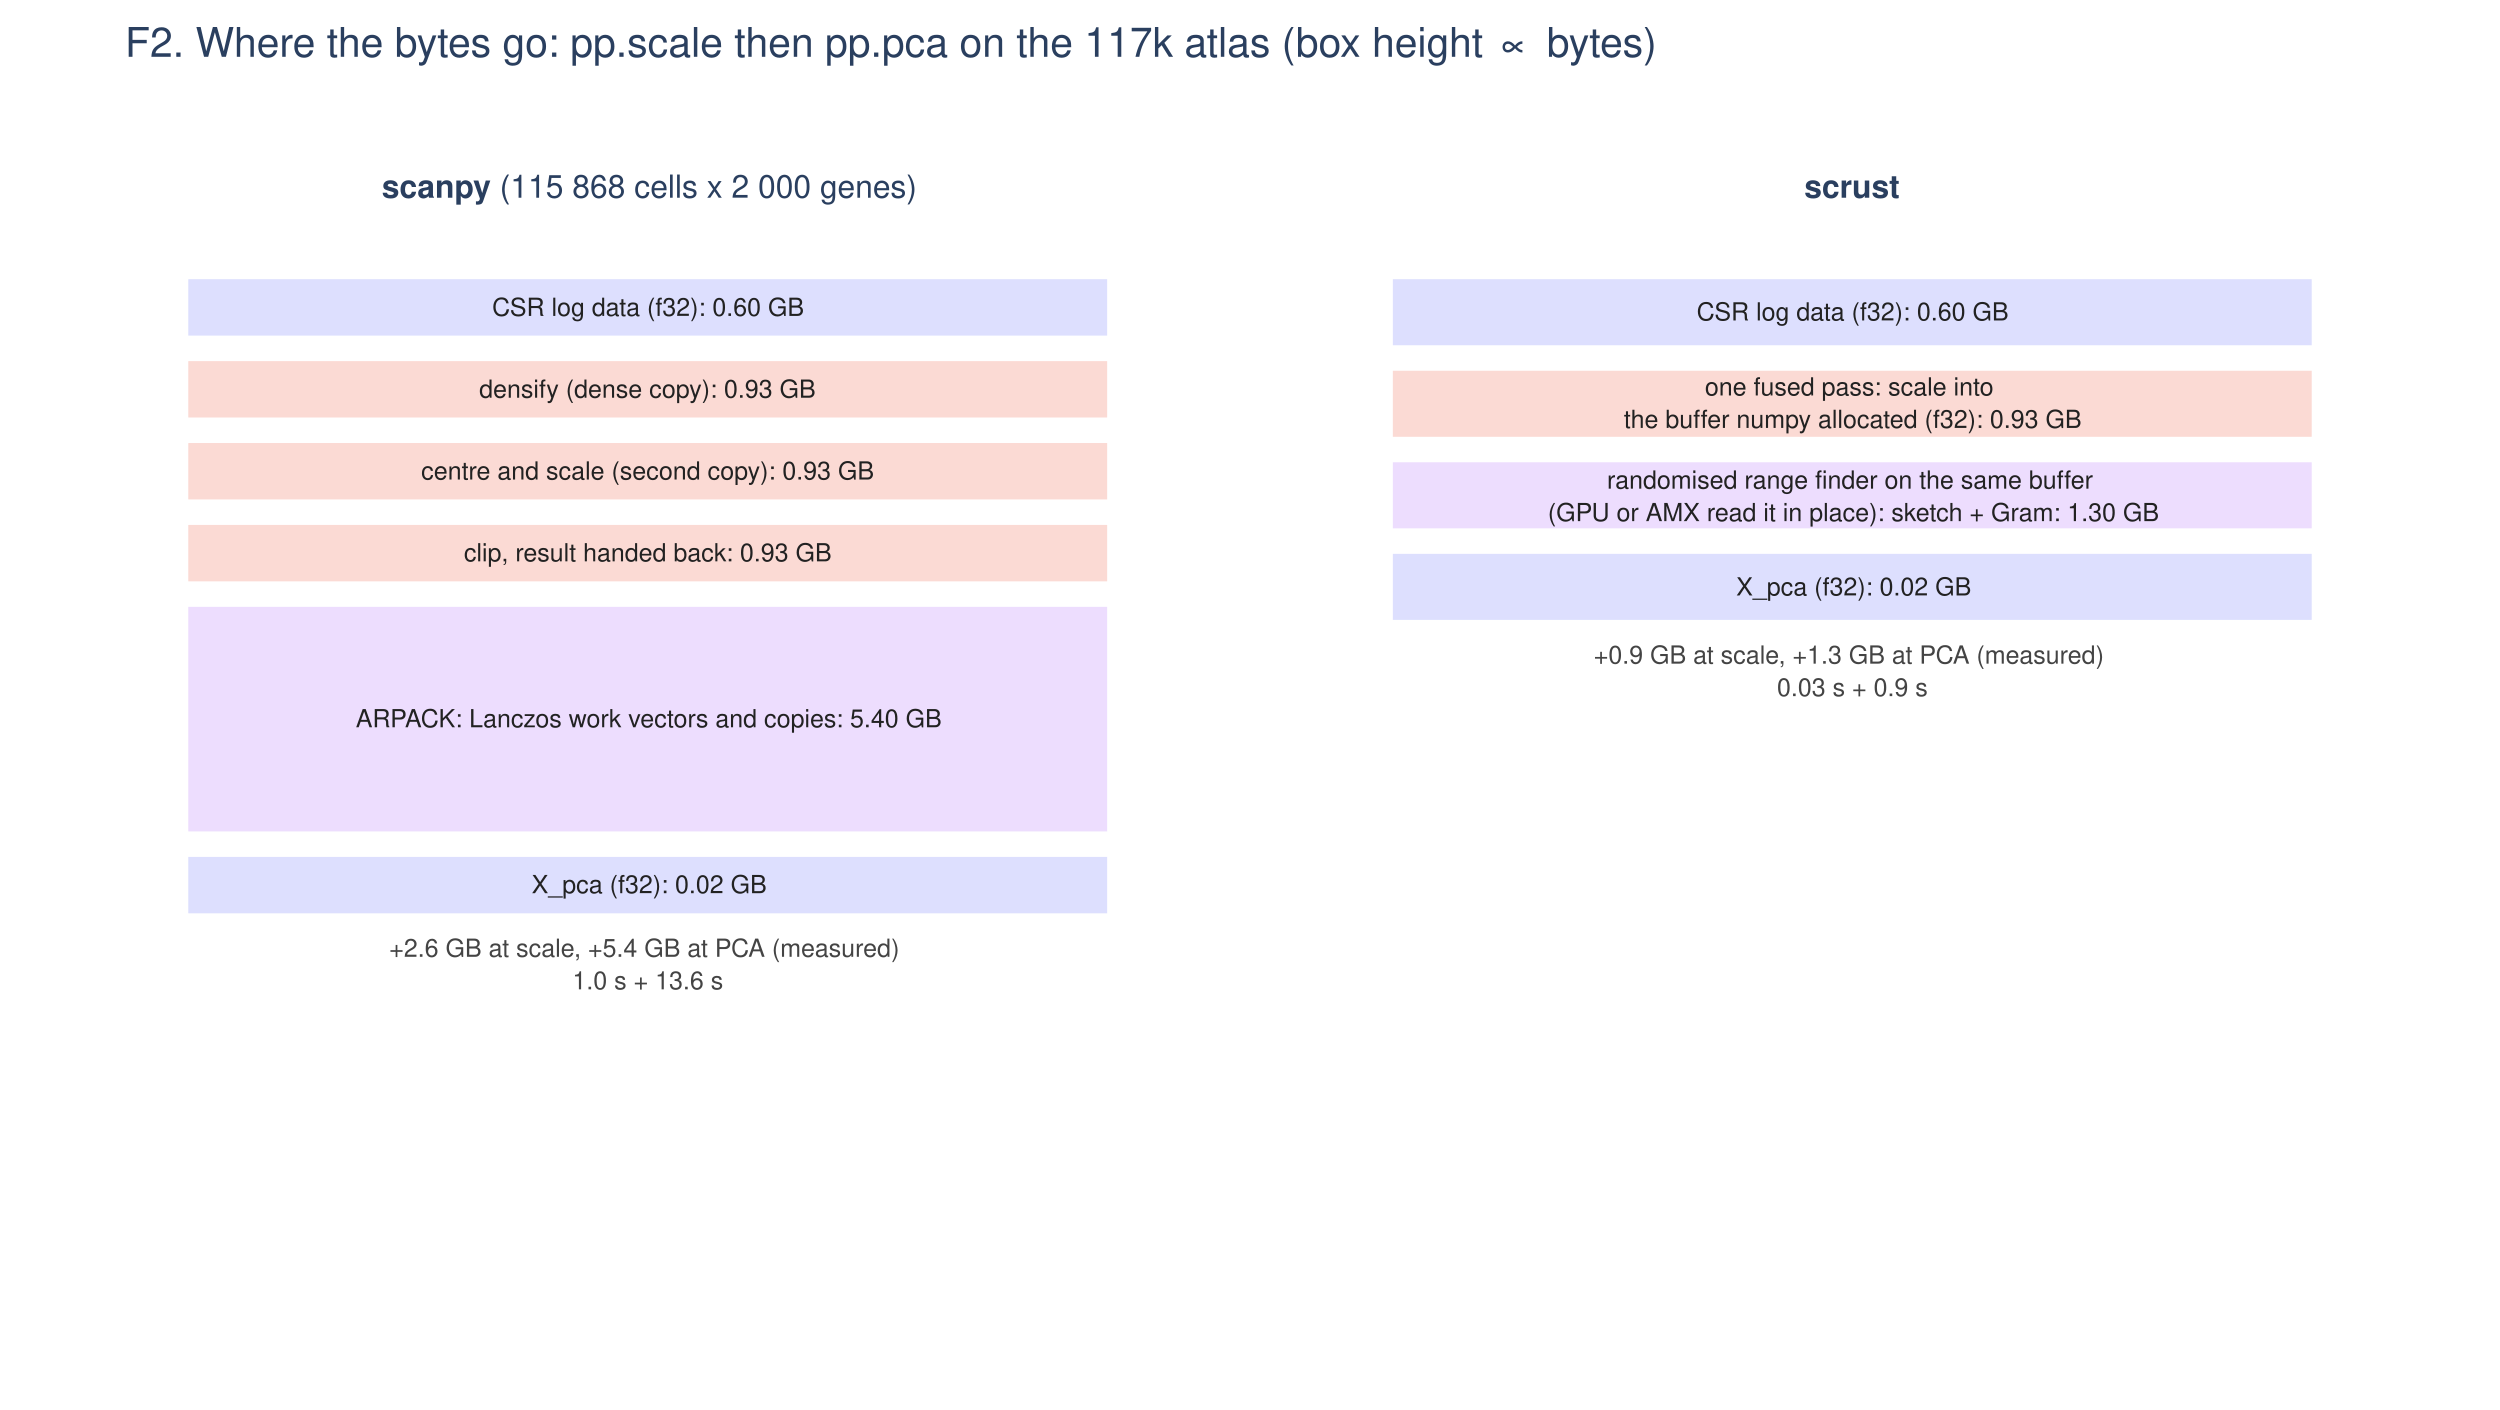
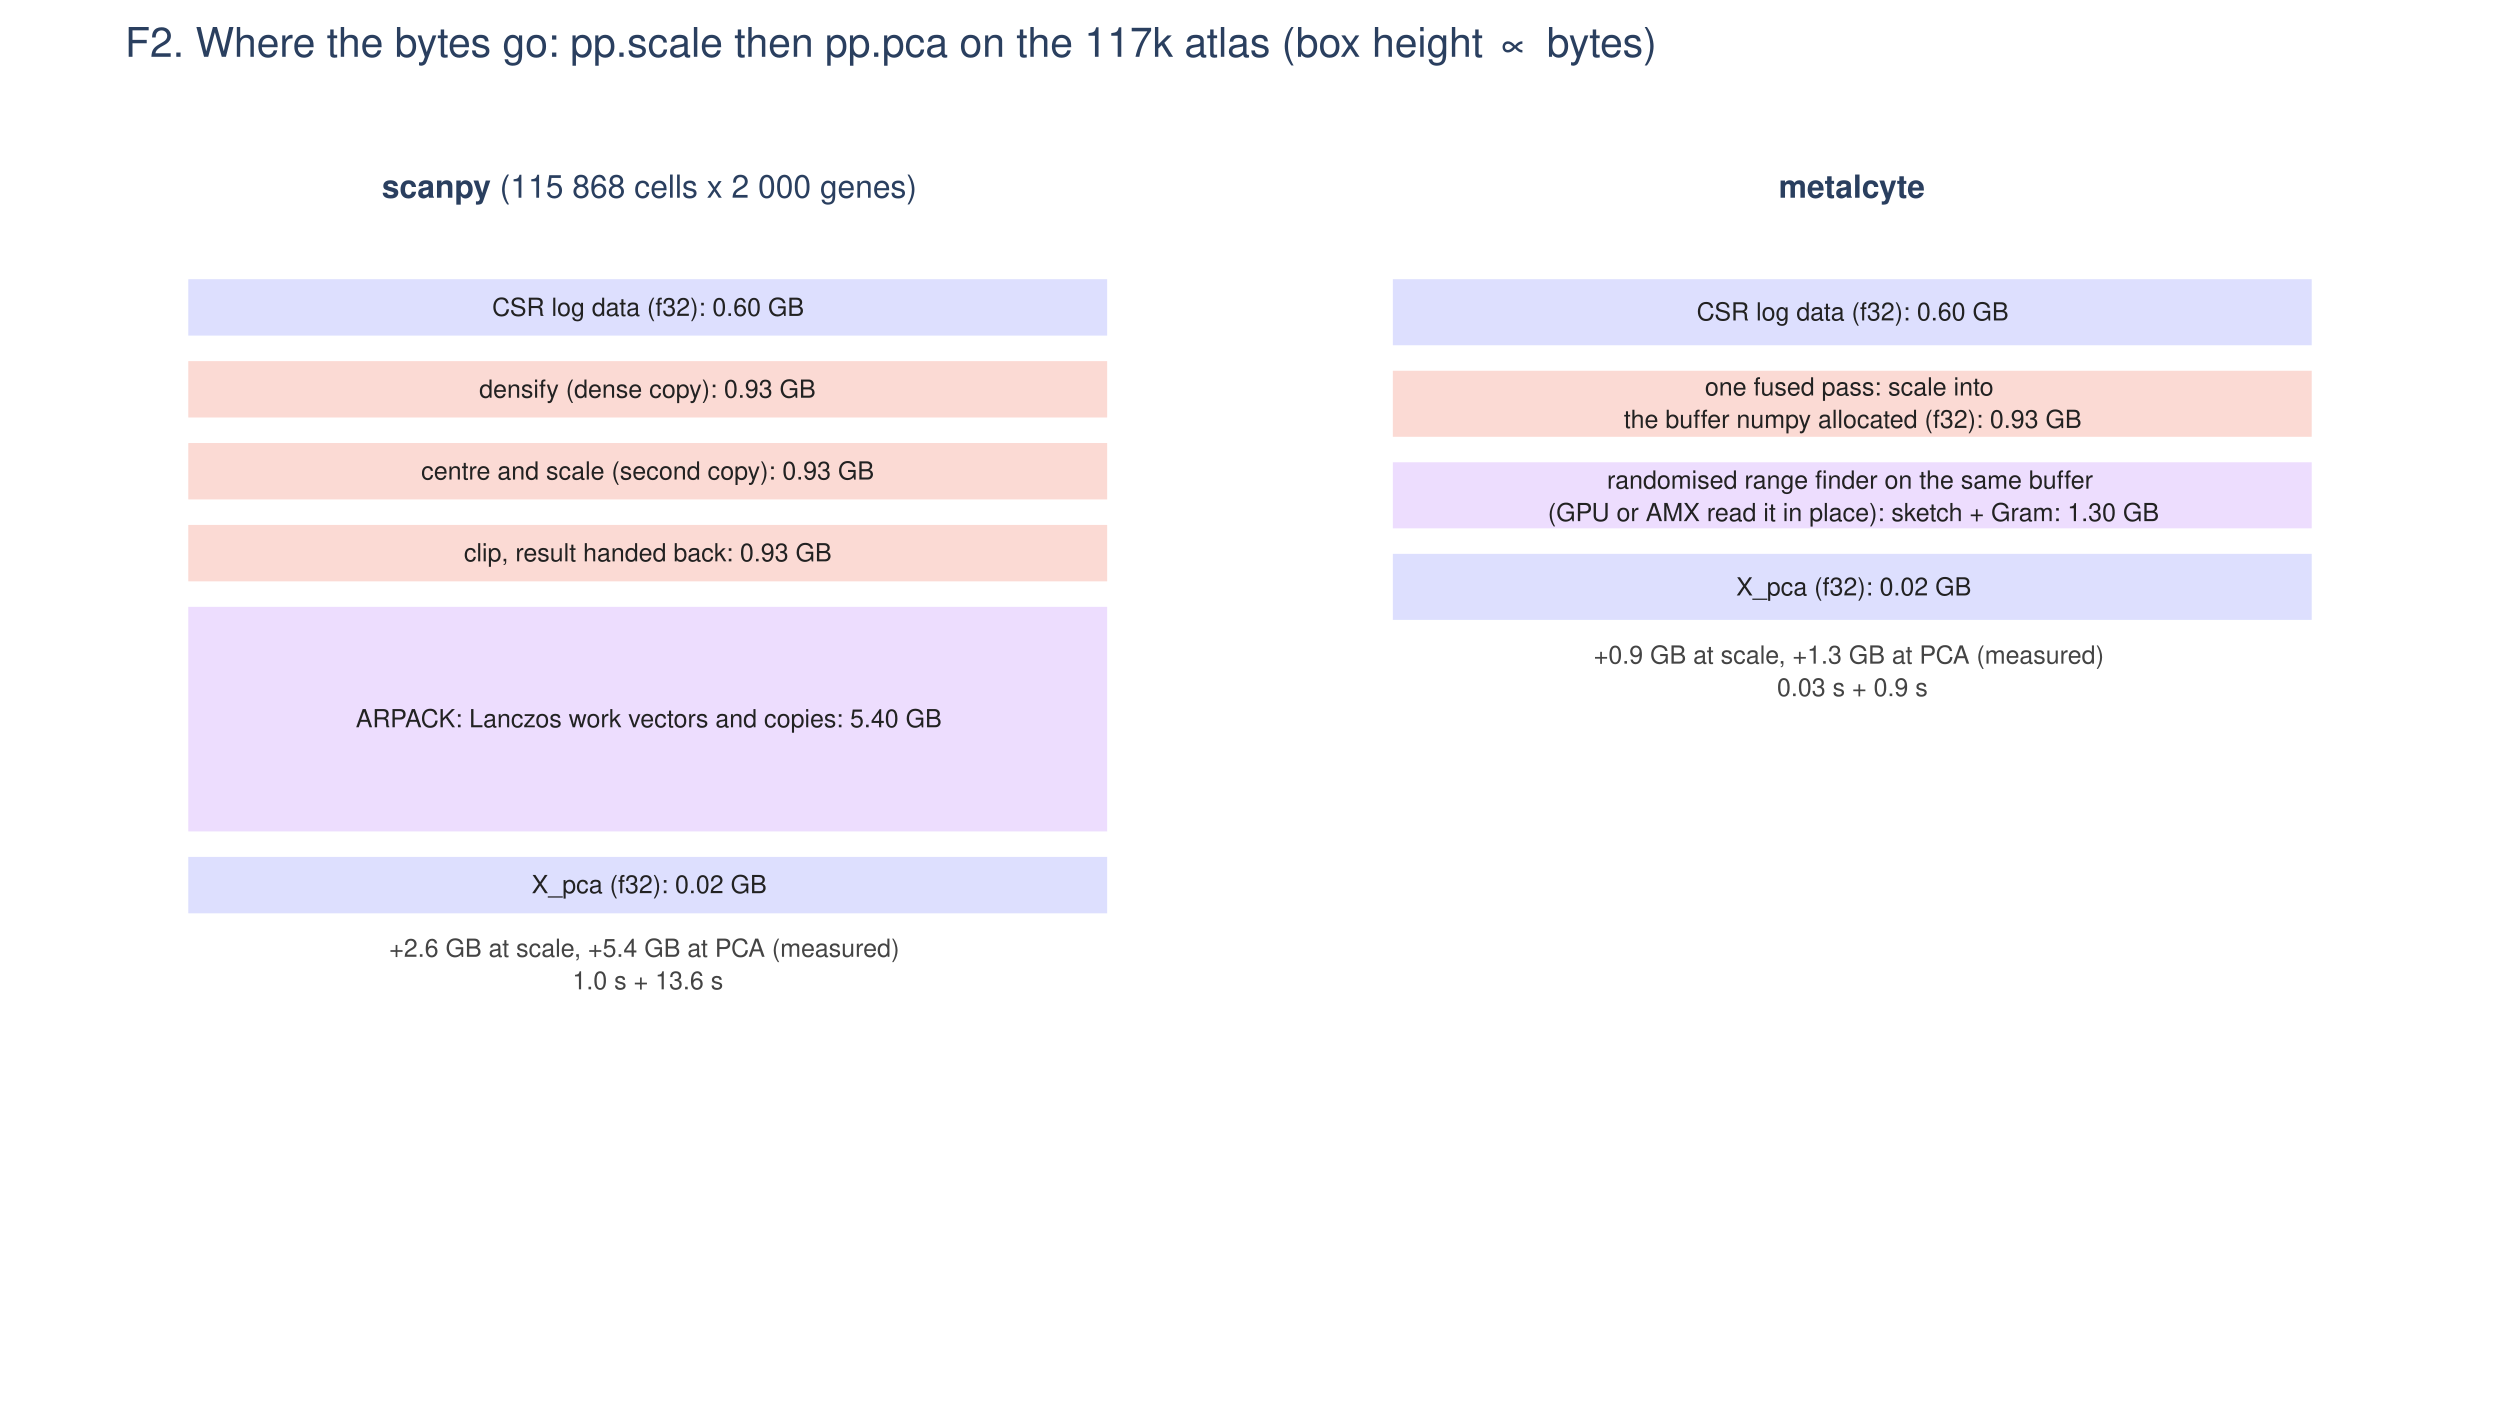
<svg xmlns="http://www.w3.org/2000/svg" class="main-svg" width="1100" height="620" style="" viewBox="0 0 1100 620">
  <rect x="0" y="0" width="1100" height="620" style="fill: rgb(255, 255, 255); fill-opacity: 1;" />
-   <defs id="defs-15fc6d">
+   <defs id="defs-5d406c">
    <g class="clips">
-       <clipPath id="clip15fc6dxyplot" class="plotclip">
+       <clipPath id="clip5d406cxyplot" class="plotclip">
        <rect width="1060" height="550" />
      </clipPath>
-       <clipPath class="axesclip" id="clip15fc6dx">
+       <clipPath class="axesclip" id="clip5d406cx">
        <rect x="20" y="0" width="1060" height="620" />
      </clipPath>
-       <clipPath class="axesclip" id="clip15fc6dy">
+       <clipPath class="axesclip" id="clip5d406cy">
        <rect x="0" y="50" width="1100" height="550" />
      </clipPath>
-       <clipPath class="axesclip" id="clip15fc6dxy">
+       <clipPath class="axesclip" id="clip5d406cxy">
        <rect x="20" y="50" width="1060" height="550" />
      </clipPath>
    </g>
    <g class="gradients" />
    <g class="patterns" />
  </defs>
  <g class="bglayer" />
  <g class="layer-below">
    <g class="imagelayer" />
    <g class="shapelayer" />
  </g>
  <g class="cartesianlayer">
    <g class="subplot xy">
      <g class="layer-subplot">
        <g class="shapelayer">
-           <g class="shape-group" data-index="0" clip-path="url(#clip15fc6dxy)">
+           <g class="shape-group" data-index="0" clip-path="url(#clip5d406cxy)">
            <path data-index="0" fill-rule="evenodd" d="M83.6,146.92H486.4V123.6H83.6Z" style="opacity: 0.22; stroke: rgb(99, 110, 250); stroke-opacity: 1; fill: rgb(99, 110, 250); fill-opacity: 1; stroke-width: 1.5px;" />
          </g>
-           <g class="shape-group" data-index="1" clip-path="url(#clip15fc6dxy)">
+           <g class="shape-group" data-index="1" clip-path="url(#clip5d406cxy)">
            <path data-index="1" fill-rule="evenodd" d="M83.6,182.96H486.4V159.64H83.6Z" style="opacity: 0.22; stroke: rgb(239, 85, 59); stroke-opacity: 1; fill: rgb(239, 85, 59); fill-opacity: 1; stroke-width: 1.5px;" />
          </g>
-           <g class="shape-group" data-index="2" clip-path="url(#clip15fc6dxy)">
+           <g class="shape-group" data-index="2" clip-path="url(#clip5d406cxy)">
            <path data-index="2" fill-rule="evenodd" d="M83.6,219H486.4V195.68H83.6Z" style="opacity: 0.22; stroke: rgb(239, 85, 59); stroke-opacity: 1; fill: rgb(239, 85, 59); fill-opacity: 1; stroke-width: 1.5px;" />
          </g>
-           <g class="shape-group" data-index="3" clip-path="url(#clip15fc6dxy)">
+           <g class="shape-group" data-index="3" clip-path="url(#clip5d406cxy)">
            <path data-index="3" fill-rule="evenodd" d="M83.6,255.04H486.4V231.72H83.6Z" style="opacity: 0.22; stroke: rgb(239, 85, 59); stroke-opacity: 1; fill: rgb(239, 85, 59); fill-opacity: 1; stroke-width: 1.5px;" />
          </g>
-           <g class="shape-group" data-index="4" clip-path="url(#clip15fc6dxy)">
+           <g class="shape-group" data-index="4" clip-path="url(#clip5d406cxy)">
            <path data-index="4" fill-rule="evenodd" d="M83.6,365.07H486.4V267.76H83.6Z" style="opacity: 0.22; stroke: rgb(171, 99, 250); stroke-opacity: 1; fill: rgb(171, 99, 250); fill-opacity: 1; stroke-width: 1.5px;" />
          </g>
-           <g class="shape-group" data-index="5" clip-path="url(#clip15fc6dxy)">
+           <g class="shape-group" data-index="5" clip-path="url(#clip5d406cxy)">
            <path data-index="5" fill-rule="evenodd" d="M83.6,401.11H486.4V377.79H83.6Z" style="opacity: 0.22; stroke: rgb(99, 110, 250); stroke-opacity: 1; fill: rgb(99, 110, 250); fill-opacity: 1; stroke-width: 1.5px;" />
          </g>
-           <g class="shape-group" data-index="6" clip-path="url(#clip15fc6dxy)">
+           <g class="shape-group" data-index="6" clip-path="url(#clip5d406cxy)">
            <path data-index="6" fill-rule="evenodd" d="M613.6,151.16H1016.4V123.6H613.6Z" style="opacity: 0.22; stroke: rgb(99, 110, 250); stroke-opacity: 1; fill: rgb(99, 110, 250); fill-opacity: 1; stroke-width: 1.5px;" />
          </g>
-           <g class="shape-group" data-index="7" clip-path="url(#clip15fc6dxy)">
+           <g class="shape-group" data-index="7" clip-path="url(#clip5d406cxy)">
            <path data-index="7" fill-rule="evenodd" d="M613.6,191.44H1016.4V163.88H613.6Z" style="opacity: 0.22; stroke: rgb(239, 85, 59); stroke-opacity: 1; fill: rgb(239, 85, 59); fill-opacity: 1; stroke-width: 1.5px;" />
          </g>
-           <g class="shape-group" data-index="8" clip-path="url(#clip15fc6dxy)">
+           <g class="shape-group" data-index="8" clip-path="url(#clip5d406cxy)">
            <path data-index="8" fill-rule="evenodd" d="M613.6,231.72H1016.4V204.16H613.6Z" style="opacity: 0.22; stroke: rgb(171, 99, 250); stroke-opacity: 1; fill: rgb(171, 99, 250); fill-opacity: 1; stroke-width: 1.5px;" />
          </g>
-           <g class="shape-group" data-index="9" clip-path="url(#clip15fc6dxy)">
+           <g class="shape-group" data-index="9" clip-path="url(#clip5d406cxy)">
            <path data-index="9" fill-rule="evenodd" d="M613.6,272H1016.4V244.44H613.6Z" style="opacity: 0.22; stroke: rgb(99, 110, 250); stroke-opacity: 1; fill: rgb(99, 110, 250); fill-opacity: 1; stroke-width: 1.5px;" />
          </g>
        </g>
        <g class="imagelayer" />
      </g>
      <g class="minor-gridlayer">
        <g class="x" />
        <g class="y" />
      </g>
      <g class="gridlayer">
        <g class="x" />
        <g class="y" />
      </g>
      <g class="zerolinelayer" />
      <g class="layer-between">
        <g class="shapelayer" />
        <g class="imagelayer" />
      </g>
      <path class="xlines-below" />
      <path class="ylines-below" />
      <g class="overlines-below" />
      <g class="xaxislayer-below" />
      <g class="yaxislayer-below" />
      <g class="overaxes-below" />
      <g class="overplot">
-         <g class="xy" transform="translate(20,50)" clip-path="url(#clip15fc6dxyplot)" />
+         <g class="xy" transform="translate(20,50)" clip-path="url(#clip5d406cxyplot)" />
      </g>
      <g class="zerolinelayer-above" />
      <path class="xlines-above crisp" d="M0,0" style="fill: none;" />
      <path class="ylines-above crisp" d="M0,0" style="fill: none;" />
      <g class="overlines-above" />
      <g class="xaxislayer-above" />
      <g class="yaxislayer-above" />
      <g class="overaxes-above" />
    </g>
  </g>
  <g class="polarlayer" />
  <g class="smithlayer" />
  <g class="ternarylayer" />
  <g class="geolayer" />
  <g class="funnelarealayer" />
  <g class="pielayer" />
  <g class="iciclelayer" />
  <g class="treemaplayer" />
  <g class="sunburstlayer" />
  <g class="glimages" />
-   <defs id="topdefs-15fc6d">
+   <defs id="topdefs-5d406c">
    <g class="clips" />
  </defs>
  <g class="layer-above">
    <g class="imagelayer" />
    <g class="shapelayer" />
  </g>
  <g class="infolayer">
    <g class="g-gtitle">
      <text class="gtitle" x="55" y="25" text-anchor="start" dy="0em" style="opacity: 1; font-family: 'Helvetica Neue', Helvetica, Arial, sans-serif; font-size: 18px; fill: rgb(42, 63, 95); fill-opacity: 1; white-space: pre;">F2. Where the bytes go: pp.scale then pp.pca on the 117k atlas (box height ∝ bytes)</text>
    </g>
    <g class="annotation" data-index="0" style="opacity: 1;">
      <g class="annotation-text-g" transform="rotate(0,285,81.2)">
        <g class="cursor-pointer" transform="translate(167,71)">
          <rect class="bg" x="0.5" y="0.5" width="236" height="20" style="stroke-width: 1px; stroke: rgb(0, 0, 0); stroke-opacity: 0; fill: rgb(0, 0, 0); fill-opacity: 0;" />
          <text class="annotation-text" text-anchor="middle" x="118.711" y="16" style="font-family: 'Helvetica Neue', Helvetica, Arial, sans-serif; font-size: 14px; fill: rgb(42, 63, 95); fill-opacity: 1; white-space: pre;">
            <tspan style="font-weight:bold">scanpy</tspan> (115 868 cells x 2 000 genes)</text>
        </g>
      </g>
    </g>
    <g class="annotation" data-index="1" style="opacity: 1;">
      <g class="annotation-text-g" transform="rotate(0,815,81.2)">
-         <g class="cursor-pointer" transform="translate(792,71)">
-           <rect class="bg" x="0.5" y="0.5" width="45" height="20" style="stroke-width: 1px; stroke: rgb(0, 0, 0); stroke-opacity: 0; fill: rgb(0, 0, 0); fill-opacity: 0;" />
-           <text class="annotation-text" text-anchor="middle" x="22.875" y="16" style="font-family: 'Helvetica Neue', Helvetica, Arial, sans-serif; font-size: 14px; fill: rgb(42, 63, 95); fill-opacity: 1; white-space: pre;">
-             <tspan style="font-weight:bold">scrust</tspan>
+         <g class="cursor-pointer" transform="translate(780,71)">
+           <rect class="bg" x="0.5" y="0.5" width="69" height="20" style="stroke-width: 1px; stroke: rgb(0, 0, 0); stroke-opacity: 0; fill: rgb(0, 0, 0); fill-opacity: 0;" />
+           <text class="annotation-text" text-anchor="middle" x="34.781" y="16" style="font-family: 'Helvetica Neue', Helvetica, Arial, sans-serif; font-size: 14px; fill: rgb(42, 63, 95); fill-opacity: 1; white-space: pre;">
+             <tspan style="font-weight:bold">metalcyte</tspan>
          </text>
        </g>
      </g>
    </g>
    <g class="annotation" data-index="2" style="opacity: 1;">
      <g class="annotation-text-g" transform="rotate(0,285,135.26)">
        <g class="cursor-pointer" transform="translate(215,127)">
          <rect class="bg" x="0.5" y="0.5" width="139" height="15" style="stroke-width: 1px; stroke: rgb(0, 0, 0); stroke-opacity: 0; fill: rgb(0, 0, 0); fill-opacity: 0;" />
          <text class="annotation-text" text-anchor="middle" x="70.156" y="12" style="font-family: 'Helvetica Neue', Helvetica, Arial, sans-serif; font-size: 11px; fill: rgb(34, 34, 34); fill-opacity: 1; white-space: pre;">CSR log data (f32): 0.60 GB</text>
        </g>
      </g>
    </g>
    <g class="annotation" data-index="3" style="opacity: 1;">
      <g class="annotation-text-g" transform="rotate(0,285,171.3)">
        <g class="cursor-pointer" transform="translate(209,163)">
          <rect class="bg" x="0.5" y="0.5" width="151" height="15" style="stroke-width: 1px; stroke: rgb(0, 0, 0); stroke-opacity: 0; fill: rgb(0, 0, 0); fill-opacity: 0;" />
          <text class="annotation-text" text-anchor="middle" x="75.867" y="12" style="font-family: 'Helvetica Neue', Helvetica, Arial, sans-serif; font-size: 11px; fill: rgb(34, 34, 34); fill-opacity: 1; white-space: pre;">densify (dense copy): 0.93 GB</text>
        </g>
      </g>
    </g>
    <g class="annotation" data-index="4" style="opacity: 1;">
      <g class="annotation-text-g" transform="rotate(0,285,207.34)">
        <g class="cursor-pointer" transform="translate(183,199)">
          <rect class="bg" x="0.5" y="0.5" width="203" height="15" style="stroke-width: 1px; stroke: rgb(0, 0, 0); stroke-opacity: 0; fill: rgb(0, 0, 0); fill-opacity: 0;" />
          <text class="annotation-text" text-anchor="middle" x="101.945" y="12" style="font-family: 'Helvetica Neue', Helvetica, Arial, sans-serif; font-size: 11px; fill: rgb(34, 34, 34); fill-opacity: 1; white-space: pre;">centre and scale (second copy): 0.93 GB</text>
        </g>
      </g>
    </g>
    <g class="annotation" data-index="5" style="opacity: 1;">
      <g class="annotation-text-g" transform="rotate(0,285,243.38)">
        <g class="cursor-pointer" transform="translate(201,235)">
          <rect class="bg" x="0.5" y="0.5" width="167" height="15" style="stroke-width: 1px; stroke: rgb(0, 0, 0); stroke-opacity: 0; fill: rgb(0, 0, 0); fill-opacity: 0;" />
          <text class="annotation-text" text-anchor="middle" x="84.023" y="12" style="font-family: 'Helvetica Neue', Helvetica, Arial, sans-serif; font-size: 11px; fill: rgb(34, 34, 34); fill-opacity: 1; white-space: pre;">clip, result handed back: 0.93 GB</text>
        </g>
      </g>
    </g>
    <g class="annotation" data-index="6" style="opacity: 1;">
      <g class="annotation-text-g" transform="rotate(0,285,316.41)">
        <g class="cursor-pointer" transform="translate(153,308)">
          <rect class="bg" x="0.5" y="0.5" width="264" height="15" style="stroke-width: 1px; stroke: rgb(0, 0, 0); stroke-opacity: 0; fill: rgb(0, 0, 0); fill-opacity: 0;" />
          <text class="annotation-text" text-anchor="middle" x="132.449" y="12" style="font-family: 'Helvetica Neue', Helvetica, Arial, sans-serif; font-size: 11px; fill: rgb(34, 34, 34); fill-opacity: 1; white-space: pre;">ARPACK: Lanczos work vectors and copies: 5.40 GB</text>
        </g>
      </g>
    </g>
    <g class="annotation" data-index="7" style="opacity: 1;">
      <g class="annotation-text-g" transform="rotate(0,285,389.45)">
        <g class="cursor-pointer" transform="translate(233,381)">
          <rect class="bg" x="0.5" y="0.5" width="104" height="15" style="stroke-width: 1px; stroke: rgb(0, 0, 0); stroke-opacity: 0; fill: rgb(0, 0, 0); fill-opacity: 0;" />
          <text class="annotation-text" text-anchor="middle" x="52.641" y="12" style="font-family: 'Helvetica Neue', Helvetica, Arial, sans-serif; font-size: 11px; fill: rgb(34, 34, 34); fill-opacity: 1; white-space: pre;">X_pca (f32): 0.02 GB</text>
        </g>
      </g>
    </g>
    <g class="annotation" data-index="8" style="opacity: 1;">
      <g class="annotation-text-g" transform="rotate(0,285,424.43)">
        <g class="cursor-pointer" transform="translate(171,409)">
          <rect class="bg" x="0.5" y="0.5" width="227" height="29" style="stroke-width: 1px; stroke: rgb(0, 0, 0); stroke-opacity: 0; fill: rgb(0, 0, 0); fill-opacity: 0;" />
          <text class="annotation-text" text-anchor="middle" x="114.047" y="12" style="font-family: 'Helvetica Neue', Helvetica, Arial, sans-serif; font-size: 11px; fill: rgb(68, 68, 68); fill-opacity: 1; white-space: pre;">
            <tspan class="line" dy="0em" x="114.047" y="12">+2.6 GB at scale, +5.4 GB at PCA (measured)</tspan>
            <tspan class="line" dy="1.3em" x="114.047" y="12">1.0 s + 13.6 s</tspan>
          </text>
        </g>
      </g>
    </g>
    <g class="annotation" data-index="9" style="opacity: 1;">
      <g class="annotation-text-g" transform="rotate(0,815,137.38)">
        <g class="cursor-pointer" transform="translate(745,129)">
          <rect class="bg" x="0.5" y="0.5" width="139" height="15" style="stroke-width: 1px; stroke: rgb(0, 0, 0); stroke-opacity: 0; fill: rgb(0, 0, 0); fill-opacity: 0;" />
          <text class="annotation-text" text-anchor="middle" x="70.156" y="12" style="font-family: 'Helvetica Neue', Helvetica, Arial, sans-serif; font-size: 11px; fill: rgb(34, 34, 34); fill-opacity: 1; white-space: pre;">CSR log data (f32): 0.60 GB</text>
        </g>
      </g>
    </g>
    <g class="annotation" data-index="10" style="opacity: 1;">
      <g class="annotation-text-g" transform="rotate(0,815,177.66)">
        <g class="cursor-pointer" transform="translate(712,162)">
          <rect class="bg" x="0.5" y="0.5" width="205" height="30" style="stroke-width: 1px; stroke: rgb(0, 0, 0); stroke-opacity: 0; fill: rgb(0, 0, 0); fill-opacity: 0;" />
          <text class="annotation-text" text-anchor="middle" x="103.195" y="12" style="font-family: 'Helvetica Neue', Helvetica, Arial, sans-serif; font-size: 11px; fill: rgb(34, 34, 34); fill-opacity: 1; white-space: pre;">
            <tspan class="line" dy="0em" x="103.195" y="12">one fused pass: scale into</tspan>
            <tspan class="line" dy="1.3em" x="103.195" y="12">the buffer numpy allocated (f32): 0.93 GB</tspan>
          </text>
        </g>
      </g>
    </g>
    <g class="annotation" data-index="11" style="opacity: 1;">
      <g class="annotation-text-g" transform="rotate(0,815,217.94)">
        <g class="cursor-pointer" transform="translate(679,203)">
          <rect class="bg" x="0.5" y="0.5" width="272" height="29" style="stroke-width: 1px; stroke: rgb(0, 0, 0); stroke-opacity: 0; fill: rgb(0, 0, 0); fill-opacity: 0;" />
          <text class="annotation-text" text-anchor="middle" x="136.516" y="12" style="font-family: 'Helvetica Neue', Helvetica, Arial, sans-serif; font-size: 11px; fill: rgb(34, 34, 34); fill-opacity: 1; white-space: pre;">
            <tspan class="line" dy="0em" x="136.516" y="12">randomised range finder on the same buffer</tspan>
            <tspan class="line" dy="1.3em" x="136.516" y="12">(GPU or AMX read it in place): sketch + Gram: 1.30 GB</tspan>
          </text>
        </g>
      </g>
    </g>
    <g class="annotation" data-index="12" style="opacity: 1;">
      <g class="annotation-text-g" transform="rotate(0,815,258.22)">
        <g class="cursor-pointer" transform="translate(763,250)">
          <rect class="bg" x="0.5" y="0.5" width="104" height="15" style="stroke-width: 1px; stroke: rgb(0, 0, 0); stroke-opacity: 0; fill: rgb(0, 0, 0); fill-opacity: 0;" />
          <text class="annotation-text" text-anchor="middle" x="52.641" y="12" style="font-family: 'Helvetica Neue', Helvetica, Arial, sans-serif; font-size: 11px; fill: rgb(34, 34, 34); fill-opacity: 1; white-space: pre;">X_pca (f32): 0.02 GB</text>
        </g>
      </g>
    </g>
    <g class="annotation" data-index="13" style="opacity: 1;">
      <g class="annotation-text-g" transform="rotate(0,815,295.32)">
        <g class="cursor-pointer" transform="translate(701,280)">
          <rect class="bg" x="0.5" y="0.5" width="227" height="29" style="stroke-width: 1px; stroke: rgb(0, 0, 0); stroke-opacity: 0; fill: rgb(0, 0, 0); fill-opacity: 0;" />
          <text class="annotation-text" text-anchor="middle" x="114.047" y="12" style="font-family: 'Helvetica Neue', Helvetica, Arial, sans-serif; font-size: 11px; fill: rgb(68, 68, 68); fill-opacity: 1; white-space: pre;">
            <tspan class="line" dy="0em" x="114.047" y="12">+0.9 GB at scale, +1.3 GB at PCA (measured)</tspan>
            <tspan class="line" dy="1.3em" x="114.047" y="12">0.03 s + 0.9 s</tspan>
          </text>
        </g>
      </g>
    </g>
  </g>
</svg>
